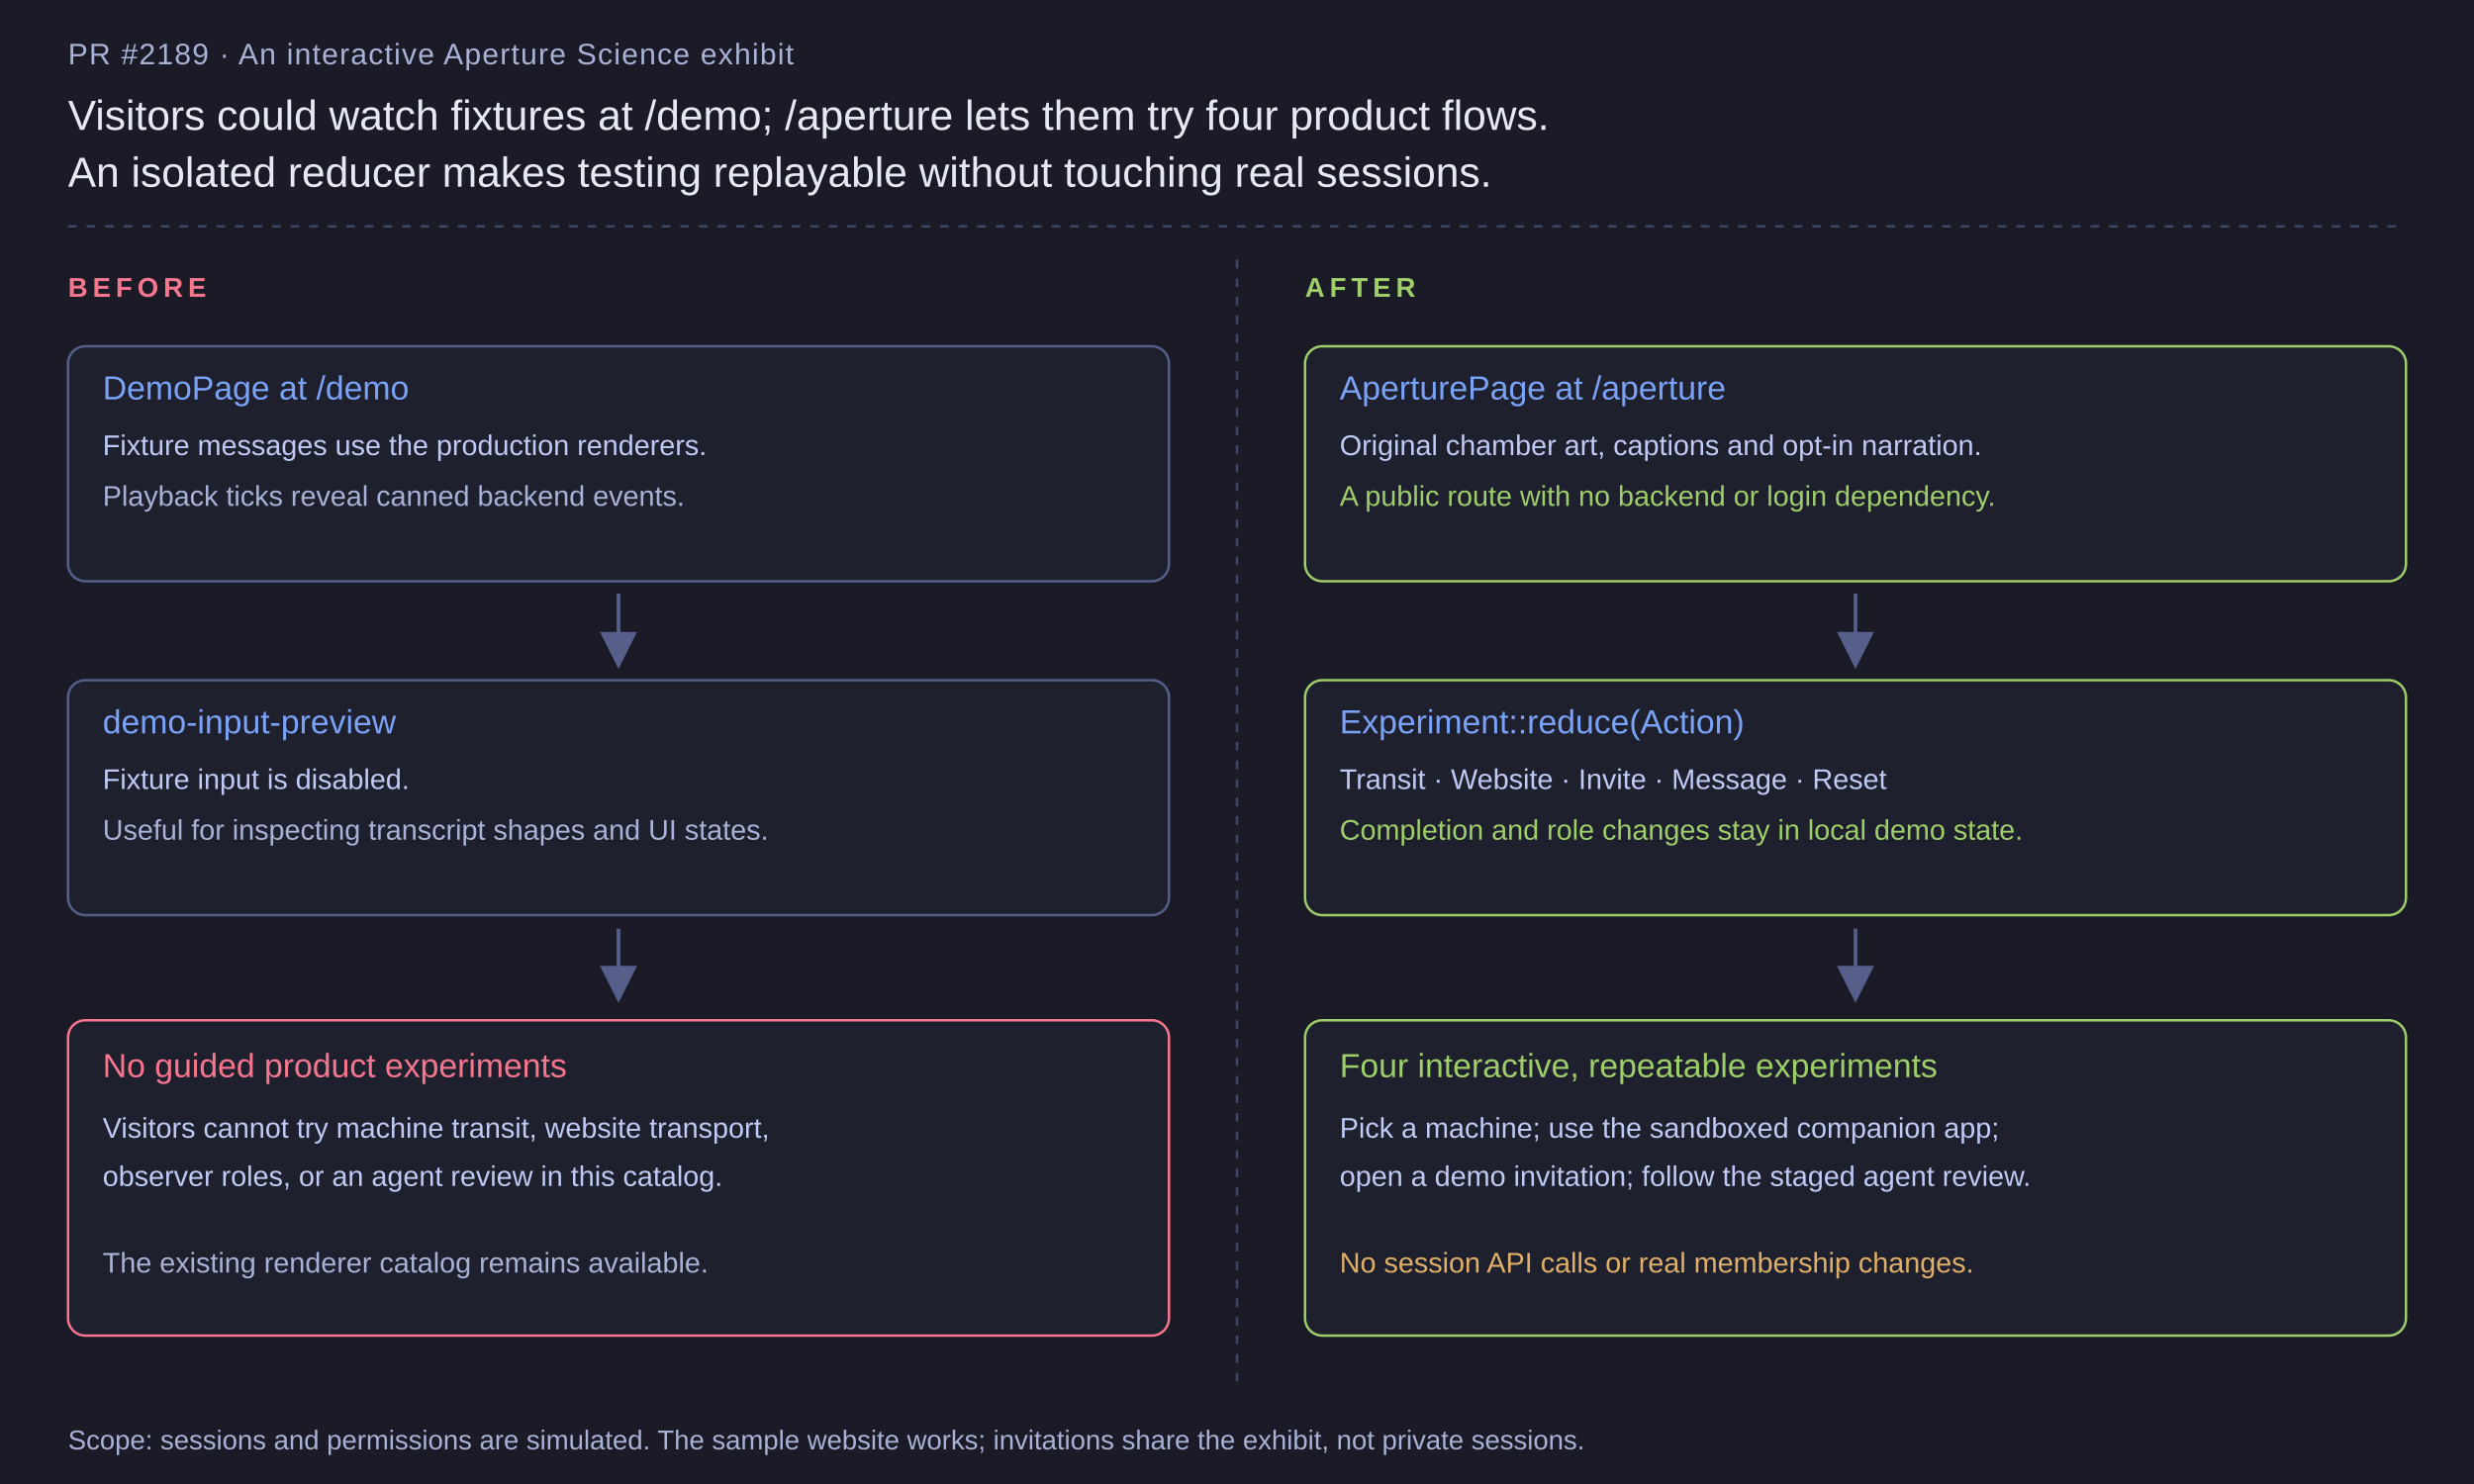
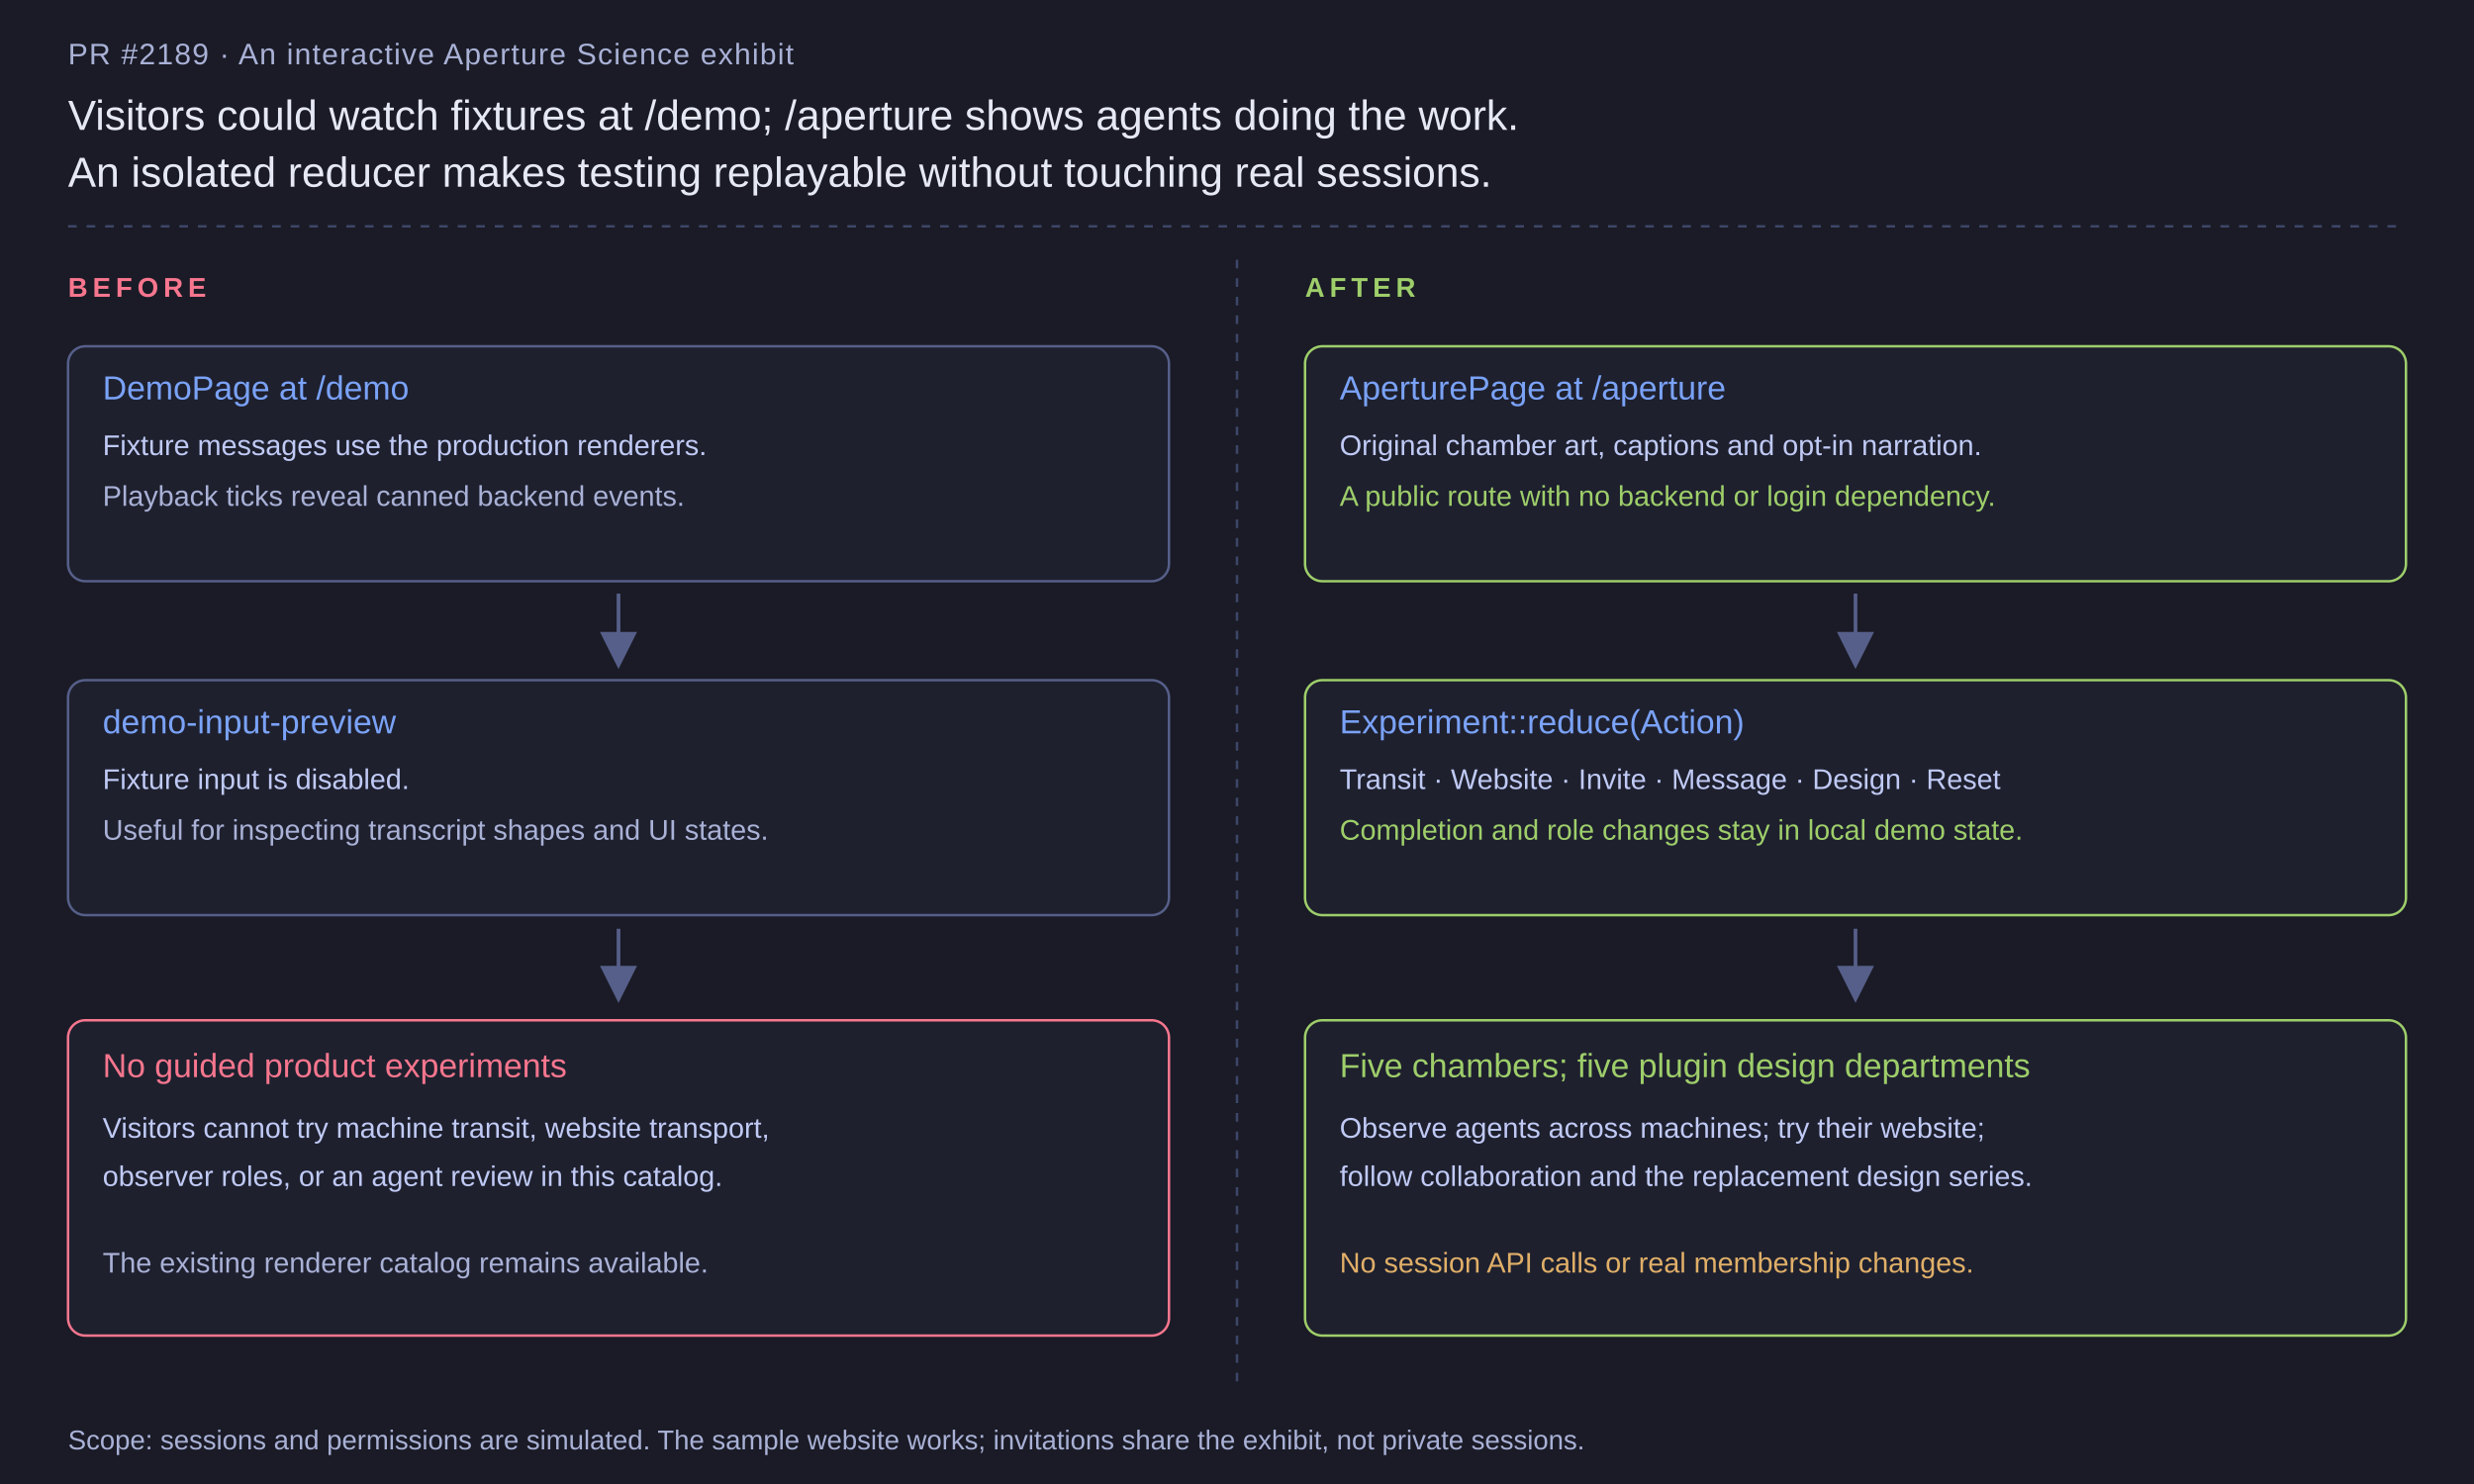
<svg xmlns="http://www.w3.org/2000/svg" width="2000" height="1200" viewBox="0 0 2000 1200">
  <rect width="2000" height="1200" fill="#1a1b26" />
  <defs>
    <marker id="arrow" markerWidth="10" markerHeight="10" refX="8" refY="5" orient="auto">
      <path d="M0 0 L10 5 L0 10Z" fill="#565f89" />
    </marker>
  </defs>
  <g font-family="Arial, Helvetica, sans-serif">
    <text x="55" y="52" fill="#a9b1d6" font-size="24" letter-spacing="1">PR #2189 · An interactive Aperture Science exhibit</text>
-     <text x="55" y="105" fill="#e6e9f5" font-size="34">Visitors could watch fixtures at /demo; /aperture lets them try four product flows.</text>
+     <text x="55" y="105" fill="#e6e9f5" font-size="34">Visitors could watch fixtures at /demo; /aperture shows agents doing the work.</text>
    <text x="55" y="151" fill="#e6e9f5" font-size="34">An isolated reducer makes testing replayable without touching real sessions.</text>
    <path d="M55 183H1945 M1000 210V1120" stroke="#3d4666" stroke-width="2" stroke-dasharray="7 8" fill="none" />
    <text x="55" y="240" fill="#f7768e" font-size="22" font-weight="bold" letter-spacing="4">BEFORE</text>
    <text x="1055" y="240" fill="#9ece6a" font-size="22" font-weight="bold" letter-spacing="4">AFTER</text>
    <rect x="55" y="280" width="890" height="190" rx="14" fill="#1e202e" stroke="#565f89" stroke-width="2" />
    <text x="83" y="323" fill="#7aa2f7" font-size="27">DemoPage at /demo</text>
    <text x="83" y="368" fill="#c0caf5" font-size="23">Fixture messages use the production renderers.</text>
    <text x="83" y="409" fill="#a9b1d6" font-size="23">Playback ticks reveal canned backend events.</text>
    <path d="M500 480V535" stroke="#565f89" stroke-width="3" marker-end="url(#arrow)" />
    <rect x="55" y="550" width="890" height="190" rx="14" fill="#1e202e" stroke="#565f89" stroke-width="2" />
    <text x="83" y="593" fill="#7aa2f7" font-size="27">demo-input-preview</text>
    <text x="83" y="638" fill="#c0caf5" font-size="23">Fixture input is disabled.</text>
    <text x="83" y="679" fill="#a9b1d6" font-size="23">Useful for inspecting transcript shapes and UI states.</text>
    <path d="M500 751V805" stroke="#565f89" stroke-width="3" marker-end="url(#arrow)" />
    <rect x="55" y="825" width="890" height="255" rx="14" fill="#1e202e" stroke="#f7768e" stroke-width="2" />
    <text x="83" y="871" fill="#f7768e" font-size="27">No guided product experiments</text>
    <text x="83" y="920" fill="#c0caf5" font-size="23">Visitors cannot try machine transit, website transport,</text>
    <text x="83" y="959" fill="#c0caf5" font-size="23">observer roles, or an agent review in this catalog.</text>
    <text x="83" y="1029" fill="#a9b1d6" font-size="23">The existing renderer catalog remains available.</text>
    <rect x="1055" y="280" width="890" height="190" rx="14" fill="#1e202e" stroke="#9ece6a" stroke-width="2" />
    <text x="1083" y="323" fill="#7aa2f7" font-size="27">AperturePage at /aperture</text>
    <text x="1083" y="368" fill="#c0caf5" font-size="23">Original chamber art, captions and opt-in narration.</text>
    <text x="1083" y="409" fill="#9ece6a" font-size="23">A public route with no backend or login dependency.</text>
    <path d="M1500 480V535" stroke="#565f89" stroke-width="3" marker-end="url(#arrow)" />
    <rect x="1055" y="550" width="890" height="190" rx="14" fill="#1e202e" stroke="#9ece6a" stroke-width="2" />
    <text x="1083" y="593" fill="#7aa2f7" font-size="27">Experiment::reduce(Action)</text>
-     <text x="1083" y="638" fill="#c0caf5" font-size="23">Transit · Website · Invite · Message · Reset</text>
+     <text x="1083" y="638" fill="#c0caf5" font-size="23">Transit · Website · Invite · Message · Design · Reset</text>
    <text x="1083" y="679" fill="#9ece6a" font-size="23">Completion and role changes stay in local demo state.</text>
    <path d="M1500 751V805" stroke="#565f89" stroke-width="3" marker-end="url(#arrow)" />
    <rect x="1055" y="825" width="890" height="255" rx="14" fill="#1e202e" stroke="#9ece6a" stroke-width="2" />
-     <text x="1083" y="871" fill="#9ece6a" font-size="27">Four interactive, repeatable experiments</text>
-     <text x="1083" y="920" fill="#c0caf5" font-size="23">Pick a machine; use the sandboxed companion app;</text>
-     <text x="1083" y="959" fill="#c0caf5" font-size="23">open a demo invitation; follow the staged agent review.</text>
+     <text x="1083" y="871" fill="#9ece6a" font-size="27">Five chambers; five plugin design departments</text>
+     <text x="1083" y="920" fill="#c0caf5" font-size="23">Observe agents across machines; try their website;</text>
+     <text x="1083" y="959" fill="#c0caf5" font-size="23">follow collaboration and the replacement design series.</text>
    <text x="1083" y="1029" fill="#e0af68" font-size="23">No session API calls or real membership changes.</text>
    <text x="55" y="1172" fill="#a9b1d6" font-size="22">Scope: sessions and permissions are simulated. The sample website works; invitations share the exhibit, not private sessions.</text>
  </g>
</svg>
